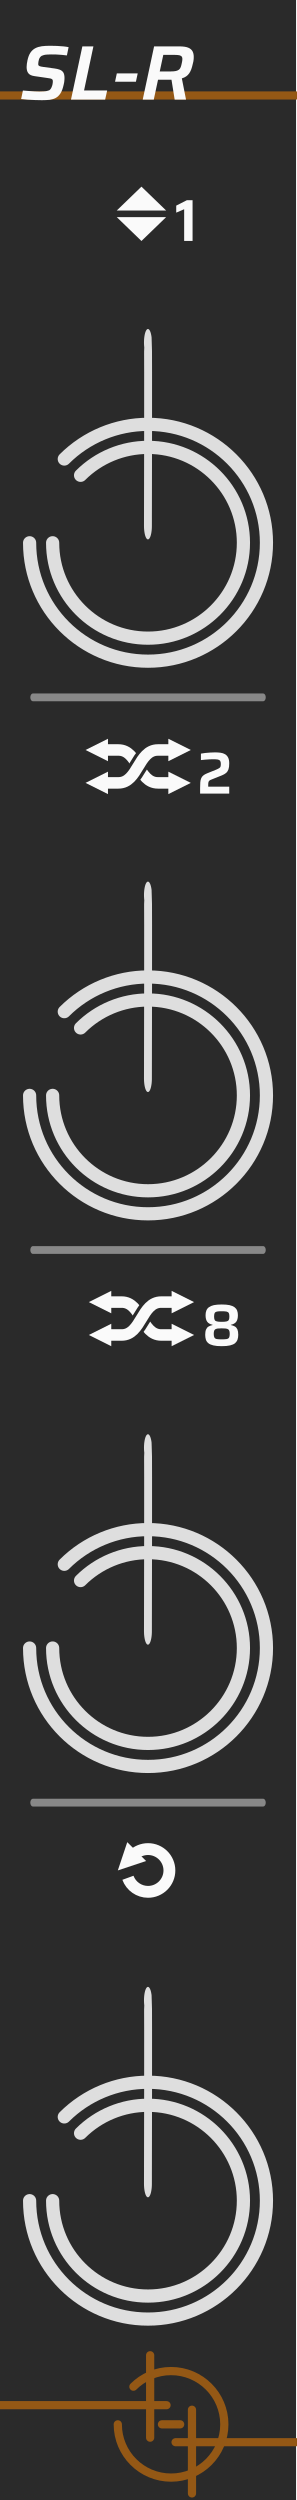
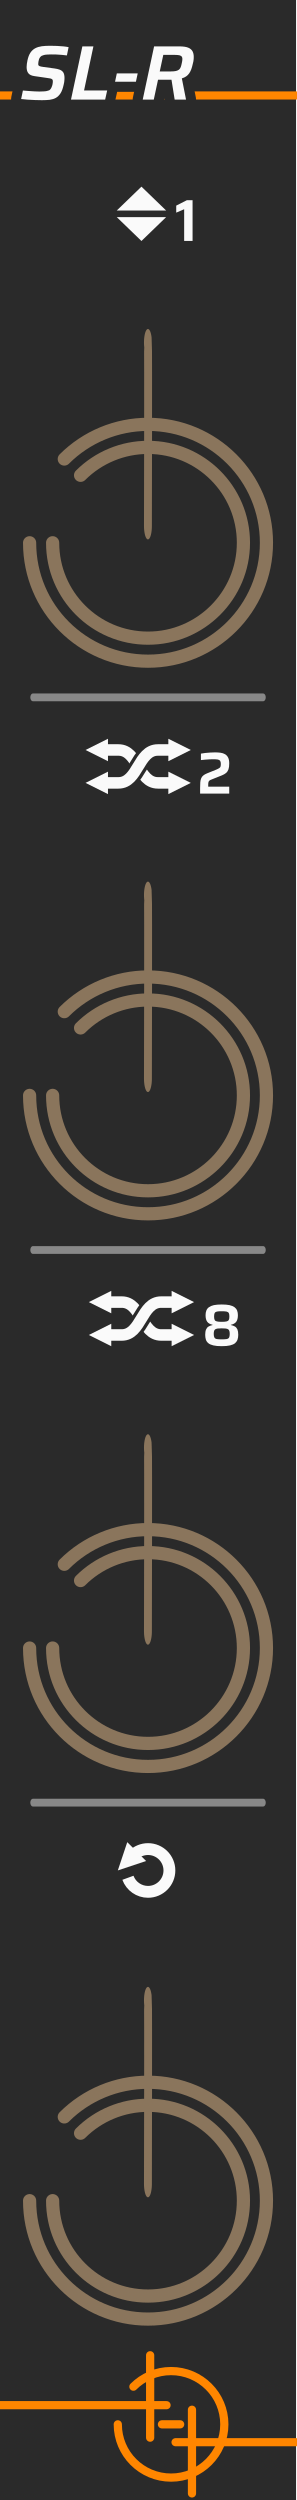
<svg xmlns="http://www.w3.org/2000/svg" width="100%" height="100%" viewBox="0 0 45 380" version="1.1" xml:space="preserve" style="fill-rule:evenodd;clip-rule:evenodd;stroke-linecap:round;stroke-linejoin:round;stroke-miterlimit:1.5;">
  <g id="background" transform="matrix(0.3,0,0,1,0,0)">
    <rect x="0" y="0" width="150" height="380" style="fill:rgb(42,42,42);" />
  </g>
  <g id="not-things-lines" transform="matrix(0.00411803,0,0,0.00411803,-22.2673,355.894)">
    <g transform="matrix(0.978109,0,0,0.959074,7233.25,-101.159)">
-       <path d="M4760,3985L9305.27,3985" style="fill:none;stroke:rgb(148,88,21);stroke-width:313.37px;" />
+       <path d="M4760,3985L9305.27,3985" style="fill:none;stroke:rgb(255,134,0);stroke-width:313.37px;" />
    </g>
    <g transform="matrix(0.970692,0,0,0.959074,7272.62,-101.159)">
-       <path d="M4410,2560L-1921.67,2560" style="fill:none;stroke:rgb(148,88,21);stroke-width:314.58px;" />
+       <path d="M4410,2560L-1921.67,2560" style="fill:none;stroke:rgb(255,134,0);stroke-width:314.58px;" />
    </g>
    <g transform="matrix(0.96045,0,0,0.96045,7473.62,-1632.04)">
-       <path d="M5226.34,4325L5226.34,7541.25" style="fill:none;stroke:rgb(148,88,21);stroke-width:316.04px;" />
+       <path d="M5226.34,4325L5226.34,7541.25" style="fill:none;stroke:rgb(255,134,0);stroke-width:316.04px;" />
    </g>
    <g transform="matrix(0.959074,0,0,0.960269,7146.63,-1632.54)">
-       <path d="M3964.79,5400L3964.79,2232.68" style="fill:none;stroke:rgb(148,88,21);stroke-width:316.3px;" />
+       <path d="M3964.79,5400L3964.79,2232.68" style="fill:none;stroke:rgb(255,134,0);stroke-width:316.3px;" />
    </g>
    <g transform="matrix(0.959074,0,0,0.959074,7323.91,-101.095)">
-       <path d="M4235,3297L4935,3297" style="fill:none;stroke:rgb(148,88,21);stroke-width:316.5px;" />
+       <path d="M4235,3297L4935,3297" style="fill:none;stroke:rgb(255,134,0);stroke-width:316.5px;" />
    </g>
    <g transform="matrix(0.950864,0,0,0.950864,7164.38,-150.825)">
-       <path d="M3330.5,1915.9C3704.78,1541.63 4221.7,1310 4792.3,1310C5933.49,1310 6860,2236.51 6860,3377.7C6860,4518.9 5933.49,5445.4 4792.3,5445.4C3651.1,5445.4 2724.6,4518.9 2724.6,3377.7" style="fill:none;stroke:rgb(148,88,21);stroke-width:319.23px;" />
+       <path d="M3330.5,1915.9C3704.78,1541.63 4221.7,1310 4792.3,1310C5933.49,1310 6860,2236.51 6860,3377.7C6860,4518.9 5933.49,5445.4 4792.3,5445.4C3651.1,5445.4 2724.6,4518.9 2724.6,3377.7" style="fill:none;stroke:rgb(255,134,0);stroke-width:319.23px;" />
    </g>
  </g>
  <g transform="matrix(0.661619,0,0,1,-26.1432,12.5429)">
    <path d="M47.071,261.457L99.972,261.457" style="fill:none;stroke:rgb(136,136,136);stroke-width:1.18px;" />
  </g>
  <g transform="matrix(0.661619,0,0,1,-26.1432,-71.4571)">
    <path d="M47.071,261.457L99.972,261.457" style="fill:none;stroke:rgb(136,136,136);stroke-width:1.18px;" />
  </g>
  <g transform="matrix(0.661619,0,0,1,-26.1432,-155.457)">
    <path d="M47.071,261.457L99.972,261.457" style="fill:none;stroke:rgb(136,136,136);stroke-width:1.18px;" />
  </g>
  <g id="controls-background" transform="matrix(1,0,0,1,-4,50.0003)">
    <g id="input">
      <g id="controls-background1">
        <g id="in-6" transform="matrix(1.26087,0,0,1.26087,-6.91304,-17.4785)">
-           <path d="M15,239.5C15,245.851 20.149,251 26.5,251C32.847,251 38,245.847 38,239.5C38,233.153 32.847,228 26.5,228C23.45,228 20.525,229.212 18.368,231.368C20.525,229.212 23.45,228 26.5,228C32.847,228 38,233.153 38,239.5C38,245.847 32.847,251 26.5,251C20.149,251 15,245.851 15,239.5Z" style="fill:none;stroke:rgb(222,222,222);stroke-width:1.59px;stroke-linecap:butt;stroke-miterlimit:2;" />
+           <path d="M15,239.5C15,245.851 20.149,251 26.5,251C32.847,251 38,245.847 38,239.5C38,233.153 32.847,228 26.5,228C23.45,228 20.525,229.212 18.368,231.368C20.525,229.212 23.45,228 26.5,228C32.847,228 38,233.153 38,239.5C38,245.847 32.847,251 26.5,251C20.149,251 15,245.851 15,239.5Z" style="fill:none;stroke:rgb(138,117,92);stroke-width:1.59px;stroke-linecap:butt;stroke-miterlimit:2;" />
        </g>
        <g id="in-61" transform="matrix(1.56522,0,0,1.56522,-14.9783,-90.3698)">
-           <path d="M15,239.5C15,245.851 20.149,251 26.5,251C32.847,251 38,245.847 38,239.5C38,233.153 32.847,228 26.5,228C23.45,228 20.525,229.212 18.368,231.368C20.525,229.212 23.45,228 26.5,228C32.847,228 38,233.153 38,239.5C38,245.847 32.847,251 26.5,251C20.149,251 15,245.851 15,239.5Z" style="fill:none;stroke:rgb(222,222,222);stroke-width:1.28px;stroke-linecap:butt;stroke-miterlimit:2;" />
+           <path d="M15,239.5C15,245.851 20.149,251 26.5,251C32.847,251 38,245.847 38,239.5C38,233.153 32.847,228 26.5,228C23.45,228 20.525,229.212 18.368,231.368C20.525,229.212 23.45,228 26.5,228C32.847,228 38,233.153 38,239.5C38,245.847 32.847,251 26.5,251C20.149,251 15,245.851 15,239.5Z" style="fill:none;stroke:rgb(138,117,92);stroke-width:1.28px;stroke-linecap:butt;stroke-miterlimit:2;" />
        </g>
        <g id="in-62" transform="matrix(1.26087,0,0,1.26087,-6.91304,-101.479)">
-           <path d="M15,239.5C15,245.851 20.149,251 26.5,251C32.847,251 38,245.847 38,239.5C38,233.153 32.847,228 26.5,228C23.45,228 20.525,229.212 18.368,231.368C20.525,229.212 23.45,228 26.5,228C32.847,228 38,233.153 38,239.5C38,245.847 32.847,251 26.5,251C20.149,251 15,245.851 15,239.5Z" style="fill:none;stroke:rgb(222,222,222);stroke-width:1.59px;stroke-linecap:butt;stroke-miterlimit:2;" />
+           <path d="M15,239.5C15,245.851 20.149,251 26.5,251C32.847,251 38,245.847 38,239.5C38,233.153 32.847,228 26.5,228C23.45,228 20.525,229.212 18.368,231.368C20.525,229.212 23.45,228 26.5,228C32.847,228 38,233.153 38,239.5C38,245.847 32.847,251 26.5,251C20.149,251 15,245.851 15,239.5Z" style="fill:none;stroke:rgb(138,117,92);stroke-width:1.59px;stroke-linecap:butt;stroke-miterlimit:2;" />
        </g>
        <g id="in-63" transform="matrix(1.56522,0,0,1.56522,-14.9783,-174.37)">
-           <path d="M15,239.5C15,245.851 20.149,251 26.5,251C32.847,251 38,245.847 38,239.5C38,233.153 32.847,228 26.5,228C23.45,228 20.525,229.212 18.368,231.368C20.525,229.212 23.45,228 26.5,228C32.847,228 38,233.153 38,239.5C38,245.847 32.847,251 26.5,251C20.149,251 15,245.851 15,239.5Z" style="fill:none;stroke:rgb(222,222,222);stroke-width:1.28px;stroke-linecap:butt;stroke-miterlimit:2;" />
+           <path d="M15,239.5C15,245.851 20.149,251 26.5,251C32.847,251 38,245.847 38,239.5C38,233.153 32.847,228 26.5,228C23.45,228 20.525,229.212 18.368,231.368C20.525,229.212 23.45,228 26.5,228C32.847,228 38,233.153 38,239.5C38,245.847 32.847,251 26.5,251C20.149,251 15,245.851 15,239.5Z" style="fill:none;stroke:rgb(138,117,92);stroke-width:1.28px;stroke-linecap:butt;stroke-miterlimit:2;" />
        </g>
        <g id="in-64" transform="matrix(1.26087,0,0,1.26087,-6.91304,-185.479)">
-           <path d="M15,239.5C15,245.851 20.149,251 26.5,251C32.847,251 38,245.847 38,239.5C38,233.153 32.847,228 26.5,228C23.45,228 20.525,229.212 18.368,231.368C20.525,229.212 23.45,228 26.5,228C32.847,228 38,233.153 38,239.5C38,245.847 32.847,251 26.5,251C20.149,251 15,245.851 15,239.5Z" style="fill:none;stroke:rgb(222,222,222);stroke-width:1.59px;stroke-linecap:butt;stroke-miterlimit:2;" />
+           <path d="M15,239.5C15,245.851 20.149,251 26.5,251C32.847,251 38,245.847 38,239.5C38,233.153 32.847,228 26.5,228C23.45,228 20.525,229.212 18.368,231.368C20.525,229.212 23.45,228 26.5,228C32.847,228 38,233.153 38,239.5C38,245.847 32.847,251 26.5,251C20.149,251 15,245.851 15,239.5Z" style="fill:none;stroke:rgb(138,117,92);stroke-width:1.59px;stroke-linecap:butt;stroke-miterlimit:2;" />
        </g>
        <g id="in-65" transform="matrix(1.56522,0,0,1.56522,-14.9783,-258.37)">
-           <path d="M15,239.5C15,245.851 20.149,251 26.5,251C32.847,251 38,245.847 38,239.5C38,233.153 32.847,228 26.5,228C23.45,228 20.525,229.212 18.368,231.368C20.525,229.212 23.45,228 26.5,228C32.847,228 38,233.153 38,239.5C38,245.847 32.847,251 26.5,251C20.149,251 15,245.851 15,239.5Z" style="fill:none;stroke:rgb(222,222,222);stroke-width:1.28px;stroke-linecap:butt;stroke-miterlimit:2;" />
+           <path d="M15,239.5C15,245.851 20.149,251 26.5,251C32.847,251 38,245.847 38,239.5C38,233.153 32.847,228 26.5,228C23.45,228 20.525,229.212 18.368,231.368C20.525,229.212 23.45,228 26.5,228C32.847,228 38,233.153 38,239.5C38,245.847 32.847,251 26.5,251C20.149,251 15,245.851 15,239.5Z" style="fill:none;stroke:rgb(138,117,92);stroke-width:1.28px;stroke-linecap:butt;stroke-miterlimit:2;" />
        </g>
        <g id="in-66" transform="matrix(1.26087,0,0,1.26087,-6.91304,-269.479)">
-           <path d="M15,239.5C15,245.851 20.149,251 26.5,251C32.847,251 38,245.847 38,239.5C38,233.153 32.847,228 26.5,228C23.45,228 20.525,229.212 18.368,231.368C20.525,229.212 23.45,228 26.5,228C32.847,228 38,233.153 38,239.5C38,245.847 32.847,251 26.5,251C20.149,251 15,245.851 15,239.5Z" style="fill:none;stroke:rgb(222,222,222);stroke-width:1.59px;stroke-linecap:butt;stroke-miterlimit:2;" />
+           <path d="M15,239.5C15,245.851 20.149,251 26.5,251C32.847,251 38,245.847 38,239.5C38,233.153 32.847,228 26.5,228C23.45,228 20.525,229.212 18.368,231.368C20.525,229.212 23.45,228 26.5,228C32.847,228 38,233.153 38,239.5C38,245.847 32.847,251 26.5,251C20.149,251 15,245.851 15,239.5Z" style="fill:none;stroke:rgb(138,117,92);stroke-width:1.59px;stroke-linecap:butt;stroke-miterlimit:2;" />
        </g>
        <g id="in-67" transform="matrix(1.56522,0,0,1.56522,-14.9783,-342.37)">
-           <path d="M15,239.5C15,245.851 20.149,251 26.5,251C32.847,251 38,245.847 38,239.5C38,233.153 32.847,228 26.5,228C23.45,228 20.525,229.212 18.368,231.368C20.525,229.212 23.45,228 26.5,228C32.847,228 38,233.153 38,239.5C38,245.847 32.847,251 26.5,251C20.149,251 15,245.851 15,239.5Z" style="fill:none;stroke:rgb(222,222,222);stroke-width:1.28px;stroke-linecap:butt;stroke-miterlimit:2;" />
+           <path d="M15,239.5C15,245.851 20.149,251 26.5,251C32.847,251 38,245.847 38,239.5C38,233.153 32.847,228 26.5,228C23.45,228 20.525,229.212 18.368,231.368C20.525,229.212 23.45,228 26.5,228C32.847,228 38,233.153 38,239.5C38,245.847 32.847,251 26.5,251C20.149,251 15,245.851 15,239.5Z" style="fill:none;stroke:rgb(138,117,92);stroke-width:1.28px;stroke-linecap:butt;stroke-miterlimit:2;" />
        </g>
        <g transform="matrix(2.78968,0,0,9.5072,-182.74,-734.699)">
-           <path d="M75,104C75.023,104.056 75,106.934 75,106.934" style="fill:none;stroke:rgb(222,222,222);stroke-width:0.43px;" />
+           <path d="M75,104C75.023,104.056 75,106.934 75,106.934" style="fill:none;stroke:rgb(138,117,92);stroke-width:0.43px;" />
        </g>
        <g transform="matrix(2.78968,0,0,9.5072,-182.74,-818.699)">
-           <path d="M75,104C75.023,104.056 75,106.934 75,106.934" style="fill:none;stroke:rgb(222,222,222);stroke-width:0.43px;" />
+           <path d="M75,104C75.023,104.056 75,106.934 75,106.934" style="fill:none;stroke:rgb(138,117,92);stroke-width:0.43px;" />
        </g>
        <g transform="matrix(2.78968,0,0,9.5072,-182.74,-902.699)">
-           <path d="M75,104C75.023,104.056 75,106.934 75,106.934" style="fill:none;stroke:rgb(222,222,222);stroke-width:0.43px;" />
+           <path d="M75,104C75.023,104.056 75,106.934 75,106.934" style="fill:none;stroke:rgb(138,117,92);stroke-width:0.43px;" />
        </g>
        <g transform="matrix(2.78968,0,0,9.5072,-182.74,-986.699)">
-           <path d="M75,104C75.023,104.056 75,106.934 75,106.934" style="fill:none;stroke:rgb(222,222,222);stroke-width:0.43px;" />
+           <path d="M75,104C75.023,104.056 75,106.934 75,106.934" style="fill:none;stroke:rgb(138,117,92);stroke-width:0.43px;" />
        </g>
      </g>
    </g>
  </g>
  <g id="icons" transform="matrix(1,0,0,1,0,-64.371)">
    <g id="reset" transform="matrix(-0.562992,0,0,0.562992,34.5365,254.514)">
      <g transform="matrix(-1.77622,0,0,1.77622,61.3445,-337.736)">
        <path d="M19.343,280.008L17.911,284.304L22.207,282.872L19.343,280.008Z" style="fill:rgb(250,250,250);" />
        <path d="M20.202,282.013C20.811,281.403 21.638,281.061 22.5,281.061C24.294,281.061 25.75,282.517 25.75,284.311C25.75,286.105 24.294,287.561 22.5,287.561C21.134,287.561 19.913,286.706 19.446,285.423C19.913,286.706 21.134,287.561 22.5,287.561C24.294,287.561 25.75,286.105 25.75,284.311C25.75,282.517 24.294,281.061 22.5,281.061C21.638,281.061 20.811,281.403 20.202,282.013Z" style="fill:none;stroke:rgb(250,250,250);stroke-width:1.8px;stroke-linejoin:miter;stroke-miterlimit:1.75;" />
      </g>
    </g>
    <g id="shuffle-8" transform="matrix(1,0,0,1,1.15262,216.344)">
      <g transform="matrix(1,0,0,1,33.5731,52.5729)">
        <g transform="matrix(9,0,0,9,-4.092,0)">
          <path d="M0.341,0.008C0.283,0.008 0.236,0.004 0.199,-0.005C0.162,-0.014 0.134,-0.026 0.114,-0.043C0.094,-0.06 0.08,-0.08 0.073,-0.104C0.066,-0.127 0.062,-0.154 0.062,-0.184C0.062,-0.223 0.067,-0.253 0.077,-0.275C0.086,-0.296 0.1,-0.313 0.119,-0.324C0.138,-0.335 0.16,-0.343 0.187,-0.349L0.187,-0.353C0.146,-0.362 0.116,-0.378 0.097,-0.403C0.078,-0.428 0.068,-0.465 0.068,-0.515C0.068,-0.544 0.072,-0.57 0.081,-0.593C0.09,-0.616 0.104,-0.635 0.125,-0.65C0.145,-0.665 0.173,-0.677 0.208,-0.685C0.243,-0.692 0.288,-0.696 0.341,-0.696C0.394,-0.696 0.438,-0.692 0.473,-0.685C0.508,-0.677 0.536,-0.665 0.557,-0.65C0.577,-0.635 0.592,-0.616 0.601,-0.593C0.61,-0.57 0.614,-0.544 0.614,-0.515C0.614,-0.465 0.604,-0.428 0.585,-0.403C0.566,-0.378 0.536,-0.362 0.495,-0.353L0.495,-0.349C0.522,-0.343 0.545,-0.335 0.564,-0.324C0.582,-0.313 0.596,-0.296 0.606,-0.275C0.615,-0.253 0.62,-0.223 0.62,-0.184C0.62,-0.154 0.616,-0.127 0.608,-0.104C0.6,-0.08 0.586,-0.06 0.567,-0.043C0.547,-0.026 0.519,-0.014 0.482,-0.005C0.445,0.004 0.398,0.008 0.341,0.008ZM0.341,-0.107C0.376,-0.107 0.404,-0.109 0.424,-0.112C0.443,-0.115 0.457,-0.124 0.465,-0.137C0.472,-0.15 0.476,-0.17 0.476,-0.197C0.476,-0.218 0.474,-0.235 0.47,-0.248C0.466,-0.261 0.459,-0.27 0.45,-0.277C0.44,-0.283 0.426,-0.287 0.409,-0.29C0.391,-0.292 0.368,-0.293 0.341,-0.293C0.313,-0.293 0.29,-0.292 0.273,-0.29C0.256,-0.287 0.242,-0.283 0.232,-0.277C0.222,-0.27 0.215,-0.261 0.212,-0.248C0.208,-0.235 0.206,-0.218 0.206,-0.197C0.206,-0.17 0.21,-0.15 0.218,-0.137C0.225,-0.124 0.239,-0.115 0.259,-0.112C0.278,-0.109 0.306,-0.107 0.341,-0.107ZM0.341,-0.403C0.377,-0.403 0.404,-0.405 0.423,-0.41C0.441,-0.414 0.453,-0.422 0.46,-0.435C0.467,-0.448 0.47,-0.467 0.47,-0.492C0.47,-0.518 0.467,-0.537 0.461,-0.55C0.454,-0.563 0.442,-0.571 0.424,-0.576C0.405,-0.58 0.378,-0.582 0.341,-0.582C0.304,-0.582 0.277,-0.58 0.258,-0.576C0.239,-0.571 0.227,-0.563 0.221,-0.55C0.215,-0.537 0.212,-0.518 0.212,-0.492C0.212,-0.467 0.215,-0.448 0.222,-0.435C0.228,-0.422 0.24,-0.414 0.259,-0.41C0.278,-0.405 0.305,-0.403 0.341,-0.403Z" style="fill:rgb(250,250,250);fill-rule:nonzero;" />
        </g>
      </g>
      <g transform="matrix(0.815217,2.72806e-17,3.38919e-17,0.736034,6.90947,9.7871)">
        <g transform="matrix(1.22667,-4.54656e-17,-5.6484e-17,1.35863,-9.8895,-219.773)">
          <path d="M16.912,196.212L13.5,197.918L16.913,199.624L16.912,196.212Z" style="fill:rgb(250,250,250);" />
          <path d="M26.087,201.212L29.5,202.918L26.087,204.624L26.087,201.212Z" style="fill:rgb(250,250,250);" />
          <path d="M16.23,197.918L18.5,197.918C21.502,197.918 21.498,202.918 24.5,202.918L26.77,202.918" style="fill:none;stroke:rgb(250,250,250);stroke-width:1.75px;" />
        </g>
      </g>
      <g transform="matrix(0.815217,2.72806e-17,-3.38919e-17,-0.736034,6.90947,87.1028)">
        <g transform="matrix(1.22667,4.54656e-17,-5.6484e-17,-1.35863,-9.8895,324.816)">
          <path d="M18.863,200.237L13.5,202.918L18.862,205.599L18.863,200.237Z" style="fill:rgb(42,42,42);" />
          <path d="M24.137,195.237L29.5,197.918L24.137,200.599L24.137,195.237Z" style="fill:rgb(42,42,42);" />
          <path d="M17.79,202.918L18.5,202.918C21.502,202.918 21.498,197.918 24.5,197.918L25.21,197.918" style="fill:none;stroke:rgb(42,42,42);stroke-width:2.75px;" />
        </g>
      </g>
      <g transform="matrix(0.815217,2.72806e-17,-3.38919e-17,-0.736034,6.90947,87.1028)">
        <g transform="matrix(1.22667,4.54656e-17,-5.6484e-17,-1.35863,-9.8895,324.816)">
          <path d="M16.913,201.212L13.5,202.918L16.912,204.624L16.913,201.212Z" style="fill:rgb(250,250,250);" />
          <path d="M26.087,196.212L29.5,197.918L26.087,199.624L26.087,196.212Z" style="fill:rgb(250,250,250);" />
          <path d="M16.23,202.918L18.5,202.918C21.502,202.918 21.498,197.918 24.5,197.918L26.77,197.918" style="fill:none;stroke:rgb(250,250,250);stroke-width:1.75px;" />
        </g>
      </g>
    </g>
    <g id="shuffle-1" transform="matrix(1,0,0,1,1.08509,132.424)">
      <g transform="matrix(1,0,0,1,32.891,52.5729)">
        <g transform="matrix(9,0,0,9,-4.092,0)">
          <path d="M0.059,-0L0.059,-0.09C0.059,-0.129 0.06,-0.162 0.062,-0.189C0.064,-0.216 0.069,-0.238 0.077,-0.257C0.084,-0.276 0.096,-0.292 0.112,-0.305C0.127,-0.318 0.149,-0.331 0.177,-0.342L0.335,-0.406C0.356,-0.415 0.372,-0.424 0.383,-0.431C0.394,-0.438 0.401,-0.446 0.404,-0.457C0.407,-0.468 0.409,-0.482 0.409,-0.5C0.409,-0.524 0.405,-0.542 0.397,-0.554C0.388,-0.565 0.374,-0.573 0.354,-0.576C0.333,-0.579 0.304,-0.58 0.267,-0.58C0.252,-0.58 0.234,-0.579 0.212,-0.578C0.19,-0.577 0.167,-0.575 0.143,-0.573C0.119,-0.571 0.096,-0.569 0.073,-0.566L0.073,-0.675C0.094,-0.679 0.118,-0.683 0.145,-0.686C0.172,-0.689 0.201,-0.691 0.23,-0.693C0.259,-0.695 0.285,-0.696 0.31,-0.696C0.343,-0.696 0.375,-0.694 0.404,-0.69C0.433,-0.686 0.458,-0.678 0.48,-0.665C0.502,-0.652 0.519,-0.634 0.532,-0.609C0.545,-0.584 0.551,-0.551 0.551,-0.509C0.551,-0.468 0.547,-0.434 0.538,-0.409C0.529,-0.384 0.515,-0.363 0.497,-0.348C0.479,-0.333 0.457,-0.32 0.43,-0.309L0.25,-0.237C0.234,-0.231 0.222,-0.225 0.215,-0.218C0.207,-0.211 0.202,-0.202 0.2,-0.191C0.197,-0.18 0.196,-0.165 0.196,-0.146L0.196,-0.117L0.551,-0.117L0.551,-0L0.059,-0Z" style="fill:rgb(250,250,250);fill-rule:nonzero;" />
        </g>
      </g>
      <g transform="matrix(0.815217,2.72806e-17,3.38919e-17,0.736034,6.477,9.7871)">
        <g transform="matrix(1.22667,-4.54656e-17,-5.6484e-17,1.35863,-9.27616,-105.756)">
          <path d="M16.412,112.292L13,113.998L16.413,115.704L16.412,112.292Z" style="fill:rgb(250,250,250);" />
          <path d="M25.588,117.292L29,118.998L25.587,120.704L25.588,117.292Z" style="fill:rgb(250,250,250);" />
          <path d="M15.73,113.998L18,113.998C21.002,113.998 20.998,118.998 24,118.998L26.27,118.998" style="fill:none;stroke:rgb(250,250,250);stroke-width:1.75px;" />
        </g>
      </g>
      <g transform="matrix(0.815217,2.72806e-17,-3.38919e-17,-0.736034,6.477,87.1028)">
        <g transform="matrix(1.22667,4.54656e-17,-5.6484e-17,-1.35863,-9.27616,210.8)">
          <path d="M18.363,116.317L13,118.998L18.362,121.679L18.363,116.317Z" style="fill:rgb(42,42,42);" />
          <path d="M23.637,111.317L29,113.998L23.638,116.679L23.637,111.317Z" style="fill:rgb(42,42,42);" />
          <path d="M17.29,118.998L18,118.998C21.002,118.998 20.998,113.998 24,113.998L24.71,113.998" style="fill:none;stroke:rgb(42,42,42);stroke-width:2.75px;" />
        </g>
      </g>
      <g transform="matrix(0.815217,2.72806e-17,-3.38919e-17,-0.736034,6.477,87.1028)">
        <g transform="matrix(1.22667,4.54656e-17,-5.6484e-17,-1.35863,-9.27616,210.8)">
          <path d="M16.413,117.292L13,118.998L16.412,120.704L16.413,117.292Z" style="fill:rgb(250,250,250);" />
          <path d="M25.587,112.292L29,113.998L25.588,115.704L25.587,112.292Z" style="fill:rgb(250,250,250);" />
          <path d="M15.73,118.998L18,118.998C21.002,118.998 20.998,113.998 24,113.998L26.27,113.998" style="fill:none;stroke:rgb(250,250,250);stroke-width:1.75px;" />
        </g>
      </g>
    </g>
    <g id="move-1" transform="matrix(1,0,0,1,-3.13583,48.4241)">
      <g transform="matrix(1,0,0,1,33.7984,52.5729)">
        <g transform="matrix(9,0,0,9,-4.092,0)">
          <path d="M0.158,-0L0.158,-0.536L0.024,-0.478L0.024,-0.597L0.203,-0.688L0.3,-0.688L0.3,-0L0.158,-0Z" style="fill:rgb(250,250,250);fill-rule:nonzero;" />
        </g>
      </g>
      <g transform="matrix(0.576923,7.59107e-18,-7.53629e-18,-0.322326,-6.11079,139.575)">
        <path d="M46.794,281.157L59.794,281.157L53.294,269.907L46.794,281.157Z" style="fill:rgb(250,250,250);" />
      </g>
      <g transform="matrix(0.576923,-1.70799e-17,-1.13044e-17,0.322326,-6.11079,-42.6811)">
        <path d="M46.794,281.157L59.794,281.157L53.294,269.907L46.794,281.157Z" style="fill:rgb(250,250,250);" />
      </g>
    </g>
  </g>
  <g transform="matrix(0.00402788,0,0,0.0039495,7.51945,-1.22874)">
-     <path d="M-1866.85,3985L9305.27,3985" style="fill:none;stroke:rgb(148,88,21);stroke-width:313.37px;" />
+     <path d="M-1866.85,3985L9305.27,3985" style="fill:none;stroke:rgb(255,134,0);stroke-width:313.37px;" />
  </g>
  <g transform="matrix(1,0,0,1,-45.0861,4.90775)">
+     <g transform="matrix(11.75,0,0,11.75,47.9341,10.2272)">
+       <path d="M0.3,0.008C0.271,0.008 0.241,0.007 0.209,0.006C0.176,0.005 0.145,0.003 0.114,0.001C0.083,-0.002 0.056,-0.004 0.031,-0.007L0.054,-0.117C0.078,-0.115 0.103,-0.113 0.129,-0.111C0.155,-0.109 0.18,-0.107 0.205,-0.106C0.229,-0.105 0.25,-0.104 0.267,-0.104C0.289,-0.104 0.308,-0.105 0.324,-0.106C0.339,-0.107 0.353,-0.108 0.364,-0.111C0.375,-0.113 0.385,-0.116 0.394,-0.12C0.401,-0.124 0.407,-0.13 0.412,-0.137C0.417,-0.143 0.421,-0.151 0.425,-0.16C0.429,-0.169 0.432,-0.178 0.435,-0.188C0.437,-0.197 0.439,-0.207 0.44,-0.216C0.44,-0.225 0.441,-0.232 0.441,-0.238C0.441,-0.248 0.439,-0.256 0.434,-0.261C0.429,-0.266 0.421,-0.27 0.409,-0.273C0.397,-0.276 0.38,-0.278 0.358,-0.281L0.206,-0.303C0.166,-0.308 0.139,-0.321 0.124,-0.341C0.109,-0.36 0.102,-0.387 0.102,-0.421C0.102,-0.433 0.103,-0.447 0.105,-0.462C0.107,-0.476 0.11,-0.492 0.113,-0.508C0.122,-0.549 0.135,-0.583 0.152,-0.608C0.169,-0.632 0.189,-0.651 0.214,-0.664C0.238,-0.677 0.266,-0.685 0.299,-0.69C0.331,-0.694 0.367,-0.696 0.406,-0.696C0.435,-0.696 0.464,-0.695 0.494,-0.694C0.524,-0.693 0.552,-0.691 0.579,-0.688C0.606,-0.685 0.628,-0.682 0.645,-0.678L0.623,-0.571C0.604,-0.574 0.583,-0.576 0.56,-0.578C0.536,-0.58 0.512,-0.582 0.487,-0.583C0.462,-0.584 0.439,-0.584 0.417,-0.584C0.396,-0.584 0.379,-0.583 0.364,-0.582C0.349,-0.581 0.336,-0.579 0.325,-0.576C0.314,-0.573 0.305,-0.57 0.297,-0.566C0.289,-0.561 0.282,-0.555 0.276,-0.547C0.27,-0.539 0.265,-0.53 0.262,-0.52C0.259,-0.51 0.256,-0.5 0.255,-0.49C0.253,-0.48 0.252,-0.47 0.252,-0.46C0.252,-0.447 0.257,-0.438 0.267,-0.434C0.276,-0.429 0.293,-0.425 0.318,-0.422L0.465,-0.402C0.488,-0.399 0.51,-0.394 0.529,-0.387C0.548,-0.38 0.564,-0.369 0.575,-0.353C0.586,-0.337 0.592,-0.313 0.592,-0.28C0.592,-0.272 0.592,-0.264 0.591,-0.255C0.59,-0.245 0.589,-0.236 0.588,-0.225C0.586,-0.214 0.584,-0.203 0.581,-0.192C0.571,-0.145 0.558,-0.109 0.541,-0.082C0.524,-0.055 0.503,-0.035 0.48,-0.022C0.457,-0.009 0.43,-0.001 0.4,0.003C0.37,0.006 0.337,0.008 0.3,0.008Z" style="fill:none;fill-rule:nonzero;stroke:rgb(42,42,42);stroke-width:0.26px;stroke-linecap:butt;stroke-miterlimit:2;" />
+     </g>
+     <g transform="matrix(11.75,0,0,11.75,55.4776,10.2272)">
+       <path d="M0.034,-0L0.181,-0.688L0.324,-0.688L0.203,-0.118L0.502,-0.118L0.476,-0L0.034,-0Z" style="fill:none;fill-rule:nonzero;stroke:rgb(42,42,42);stroke-width:0.26px;stroke-linecap:butt;stroke-miterlimit:2;" />
+     </g>
+     <g transform="matrix(11.75,0,0,11.75,61.9401,10.2272)">
+       <path d="M0.054,-0.231L0.077,-0.339L0.347,-0.339L0.324,-0.231L0.054,-0.231Z" style="fill:none;fill-rule:nonzero;stroke:rgb(42,42,42);stroke-width:0.26px;stroke-linecap:butt;stroke-miterlimit:2;" />
+     </g>
+     <g transform="matrix(11.75,0,0,11.75,66.3816,10.2272)">
+       <path d="M0.034,-0L0.181,-0.688L0.505,-0.688C0.555,-0.688 0.594,-0.683 0.621,-0.672C0.648,-0.661 0.667,-0.645 0.678,-0.625C0.689,-0.604 0.694,-0.58 0.694,-0.551C0.694,-0.542 0.694,-0.533 0.693,-0.524C0.692,-0.514 0.69,-0.504 0.689,-0.493C0.687,-0.482 0.684,-0.471 0.681,-0.46C0.676,-0.435 0.669,-0.412 0.662,-0.392C0.654,-0.371 0.645,-0.354 0.635,-0.339C0.624,-0.324 0.611,-0.311 0.596,-0.3C0.581,-0.289 0.562,-0.281 0.54,-0.274L0.594,-0L0.447,-0L0.406,-0.257L0.232,-0.257L0.177,-0L0.034,-0ZM0.254,-0.364L0.399,-0.364C0.426,-0.364 0.448,-0.366 0.465,-0.37C0.481,-0.374 0.494,-0.38 0.504,-0.388C0.513,-0.396 0.521,-0.407 0.526,-0.421C0.531,-0.434 0.535,-0.451 0.539,-0.47C0.542,-0.481 0.544,-0.492 0.545,-0.501C0.546,-0.51 0.547,-0.519 0.547,-0.526C0.547,-0.538 0.544,-0.548 0.539,-0.556C0.533,-0.563 0.523,-0.569 0.509,-0.573C0.494,-0.576 0.474,-0.578 0.449,-0.578L0.3,-0.578L0.254,-0.364Z" style="fill:none;fill-rule:nonzero;stroke:rgb(42,42,42);stroke-width:0.26px;stroke-linecap:butt;stroke-miterlimit:2;" />
+     </g>
    <g transform="matrix(11.75,0,0,11.75,47.9341,10.2272)">
      <path d="M0.3,0.008C0.271,0.008 0.241,0.007 0.209,0.006C0.176,0.005 0.145,0.003 0.114,0.001C0.083,-0.002 0.056,-0.004 0.031,-0.007L0.054,-0.117C0.078,-0.115 0.103,-0.113 0.129,-0.111C0.155,-0.109 0.18,-0.107 0.205,-0.106C0.229,-0.105 0.25,-0.104 0.267,-0.104C0.289,-0.104 0.308,-0.105 0.324,-0.106C0.339,-0.107 0.353,-0.108 0.364,-0.111C0.375,-0.113 0.385,-0.116 0.394,-0.12C0.401,-0.124 0.407,-0.13 0.412,-0.137C0.417,-0.143 0.421,-0.151 0.425,-0.16C0.429,-0.169 0.432,-0.178 0.435,-0.188C0.437,-0.197 0.439,-0.207 0.44,-0.216C0.44,-0.225 0.441,-0.232 0.441,-0.238C0.441,-0.248 0.439,-0.256 0.434,-0.261C0.429,-0.266 0.421,-0.27 0.409,-0.273C0.397,-0.276 0.38,-0.278 0.358,-0.281L0.206,-0.303C0.166,-0.308 0.139,-0.321 0.124,-0.341C0.109,-0.36 0.102,-0.387 0.102,-0.421C0.102,-0.433 0.103,-0.447 0.105,-0.462C0.107,-0.476 0.11,-0.492 0.113,-0.508C0.122,-0.549 0.135,-0.583 0.152,-0.608C0.169,-0.632 0.189,-0.651 0.214,-0.664C0.238,-0.677 0.266,-0.685 0.299,-0.69C0.331,-0.694 0.367,-0.696 0.406,-0.696C0.435,-0.696 0.464,-0.695 0.494,-0.694C0.524,-0.693 0.552,-0.691 0.579,-0.688C0.606,-0.685 0.628,-0.682 0.645,-0.678L0.623,-0.571C0.604,-0.574 0.583,-0.576 0.56,-0.578C0.536,-0.58 0.512,-0.582 0.487,-0.583C0.462,-0.584 0.439,-0.584 0.417,-0.584C0.396,-0.584 0.379,-0.583 0.364,-0.582C0.349,-0.581 0.336,-0.579 0.325,-0.576C0.314,-0.573 0.305,-0.57 0.297,-0.566C0.289,-0.561 0.282,-0.555 0.276,-0.547C0.27,-0.539 0.265,-0.53 0.262,-0.52C0.259,-0.51 0.256,-0.5 0.255,-0.49C0.253,-0.48 0.252,-0.47 0.252,-0.46C0.252,-0.447 0.257,-0.438 0.267,-0.434C0.276,-0.429 0.293,-0.425 0.318,-0.422L0.465,-0.402C0.488,-0.399 0.51,-0.394 0.529,-0.387C0.548,-0.38 0.564,-0.369 0.575,-0.353C0.586,-0.337 0.592,-0.313 0.592,-0.28C0.592,-0.272 0.592,-0.264 0.591,-0.255C0.59,-0.245 0.589,-0.236 0.588,-0.225C0.586,-0.214 0.584,-0.203 0.581,-0.192C0.571,-0.145 0.558,-0.109 0.541,-0.082C0.524,-0.055 0.503,-0.035 0.48,-0.022C0.457,-0.009 0.43,-0.001 0.4,0.003C0.37,0.006 0.337,0.008 0.3,0.008Z" style="fill:rgb(250,250,250);fill-rule:nonzero;" />
    </g>
    <g transform="matrix(11.75,0,0,11.75,55.4776,10.2272)">
      <path d="M0.034,-0L0.181,-0.688L0.324,-0.688L0.203,-0.118L0.502,-0.118L0.476,-0L0.034,-0Z" style="fill:rgb(250,250,250);fill-rule:nonzero;" />
    </g>
    <g transform="matrix(11.75,0,0,11.75,61.9401,10.2272)">
      <path d="M0.054,-0.231L0.077,-0.339L0.347,-0.339L0.324,-0.231L0.054,-0.231Z" style="fill:rgb(250,250,250);fill-rule:nonzero;" />
    </g>
    <g transform="matrix(11.75,0,0,11.75,66.3816,10.2272)">
      <path d="M0.034,-0L0.181,-0.688L0.505,-0.688C0.555,-0.688 0.594,-0.683 0.621,-0.672C0.648,-0.661 0.667,-0.645 0.678,-0.625C0.689,-0.604 0.694,-0.58 0.694,-0.551C0.694,-0.542 0.694,-0.533 0.693,-0.524C0.692,-0.514 0.69,-0.504 0.689,-0.493C0.687,-0.482 0.684,-0.471 0.681,-0.46C0.676,-0.435 0.669,-0.412 0.662,-0.392C0.654,-0.371 0.645,-0.354 0.635,-0.339C0.624,-0.324 0.611,-0.311 0.596,-0.3C0.581,-0.289 0.562,-0.281 0.54,-0.274L0.594,-0L0.447,-0L0.406,-0.257L0.232,-0.257L0.177,-0L0.034,-0ZM0.254,-0.364L0.399,-0.364C0.426,-0.364 0.448,-0.366 0.465,-0.37C0.481,-0.374 0.494,-0.38 0.504,-0.388C0.513,-0.396 0.521,-0.407 0.526,-0.421C0.531,-0.434 0.535,-0.451 0.539,-0.47C0.542,-0.481 0.544,-0.492 0.545,-0.501C0.546,-0.51 0.547,-0.519 0.547,-0.526C0.547,-0.538 0.544,-0.548 0.539,-0.556C0.533,-0.563 0.523,-0.569 0.509,-0.573C0.494,-0.576 0.474,-0.578 0.449,-0.578L0.3,-0.578L0.254,-0.364Z" style="fill:rgb(250,250,250);fill-rule:nonzero;" />
    </g>
  </g>
  <g id="LED" transform="matrix(0.596842,0,0,1.70526,-3.02895,-7.71429)">
    <ellipse cx="72.094" cy="16.252" rx="3.351" ry="1.173" style="fill:rgb(42,42,42);" />
  </g>
  <g id="LED1" transform="matrix(0.596842,0,0,1.70526,-38.0289,-7.71429)">
    <ellipse cx="72.094" cy="16.252" rx="3.351" ry="1.173" style="fill:rgb(42,42,42);" />
  </g>
</svg>
